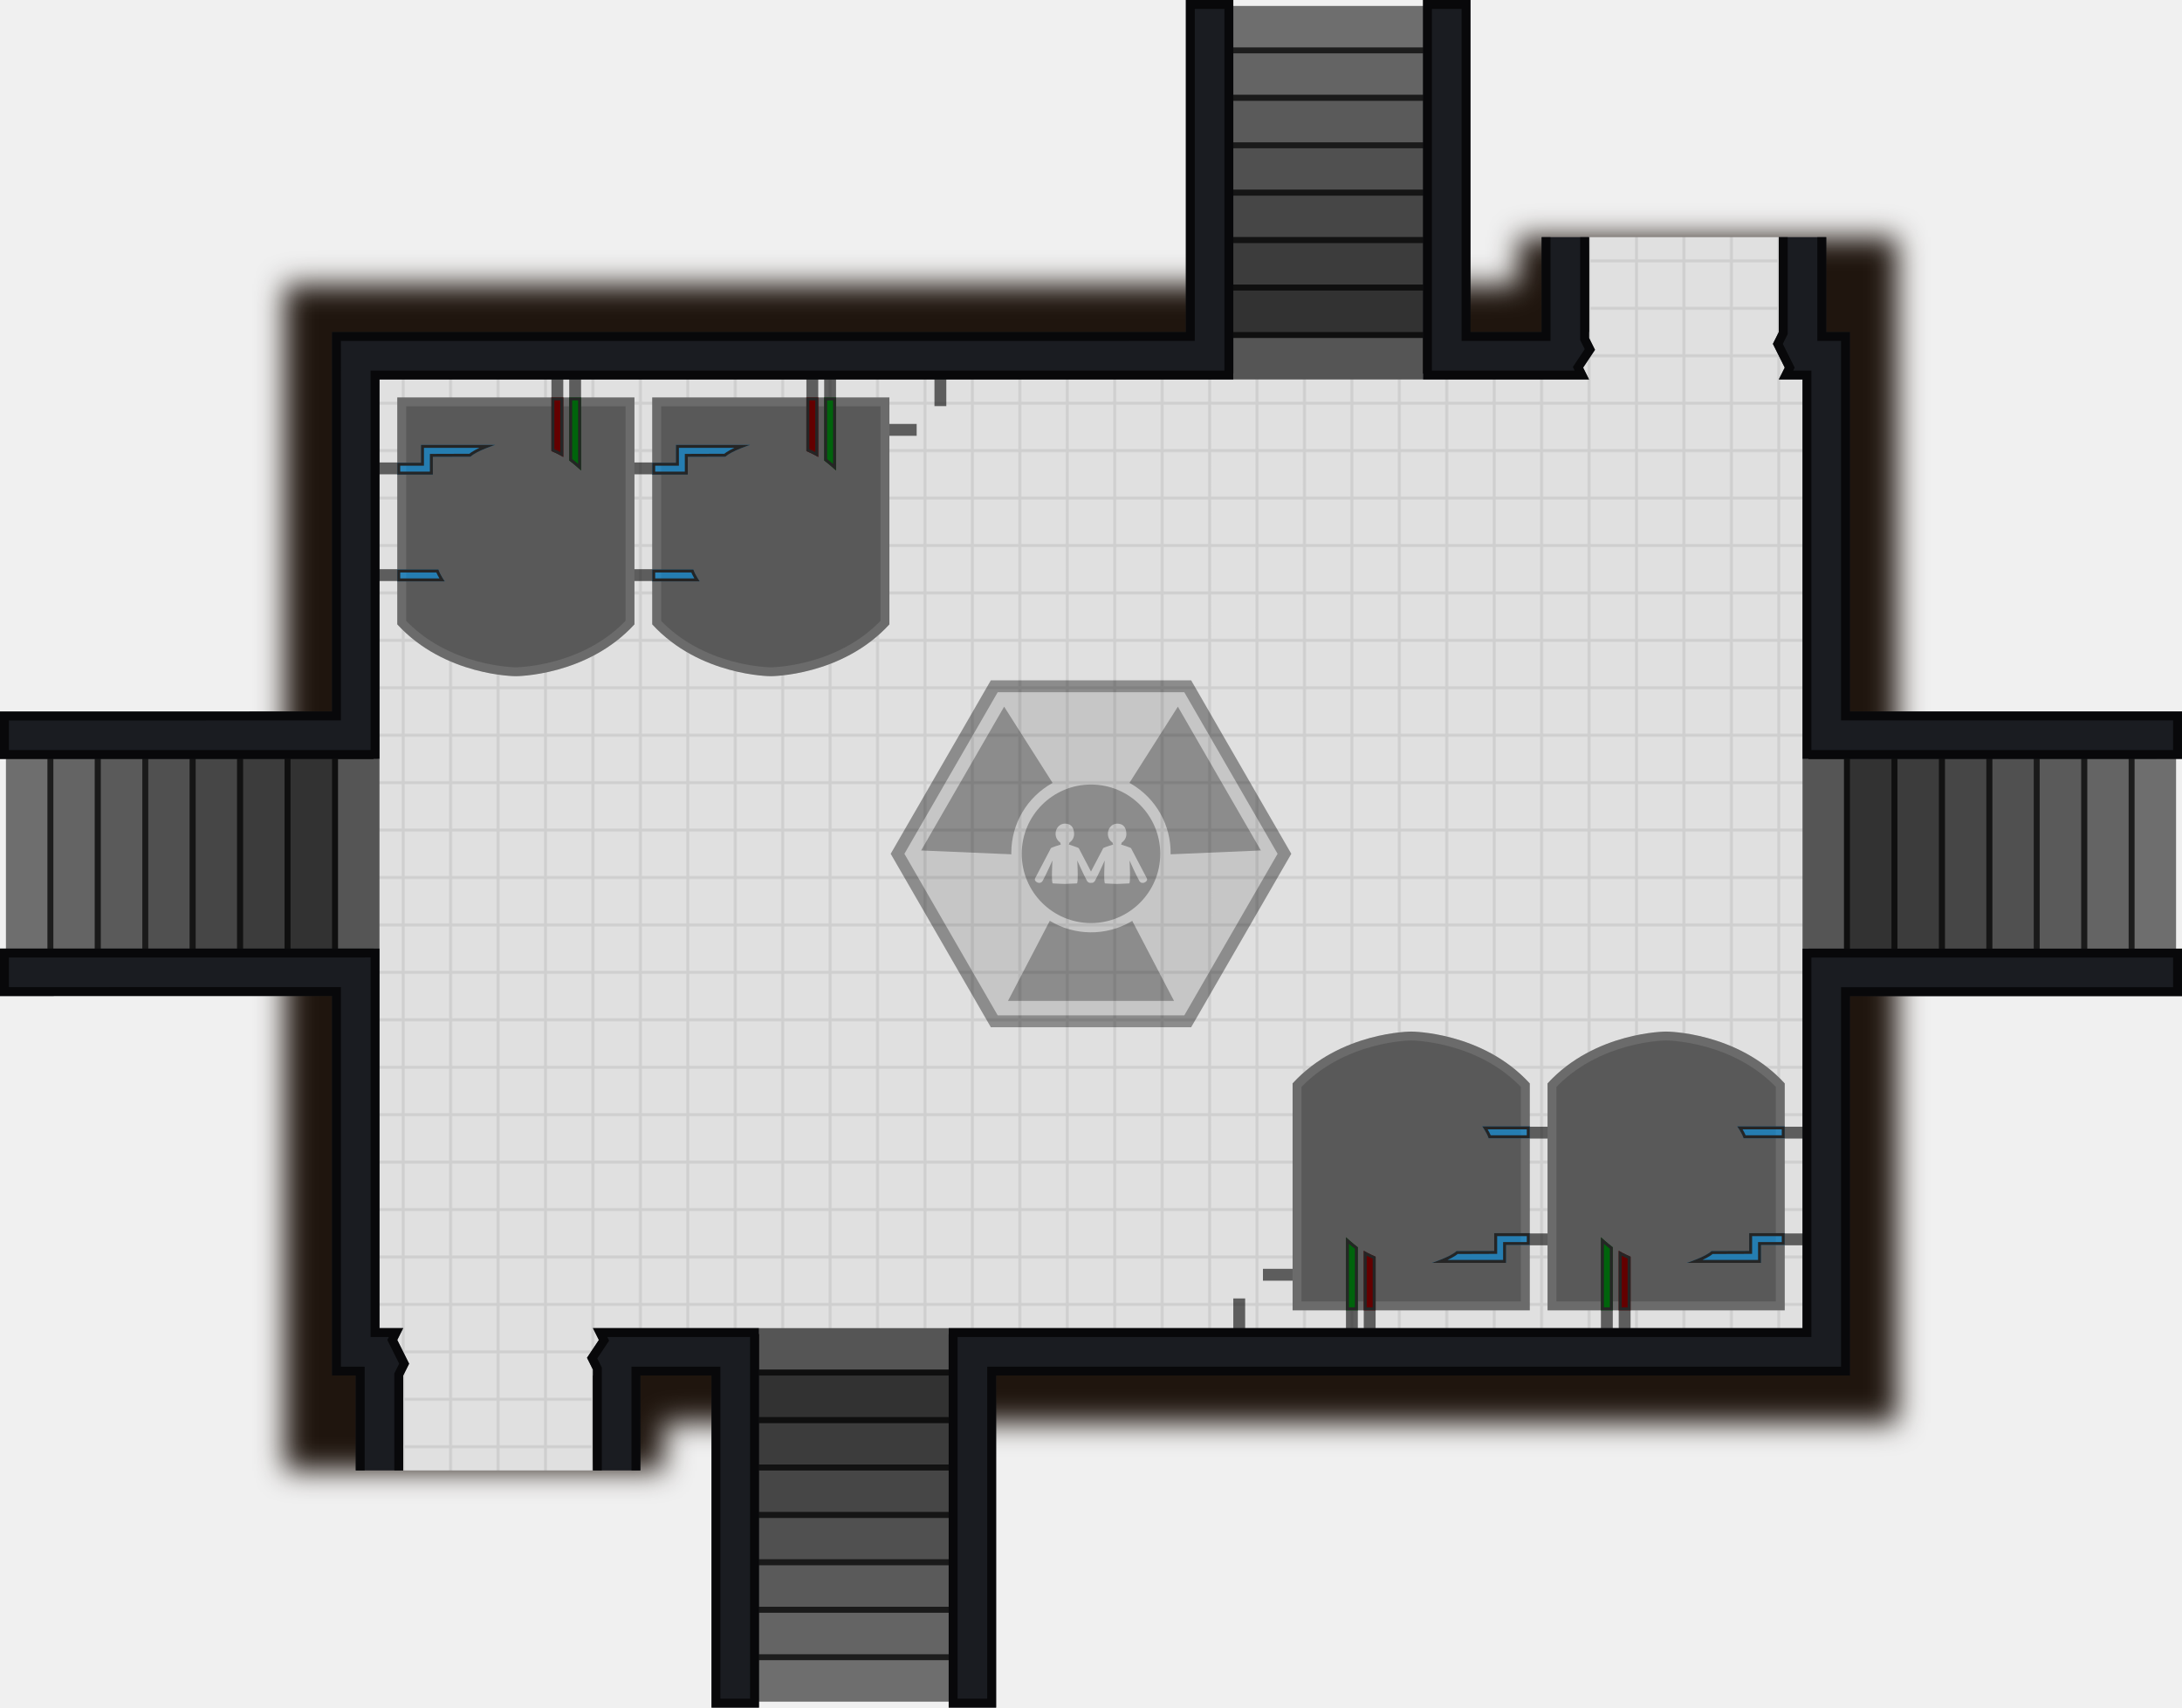
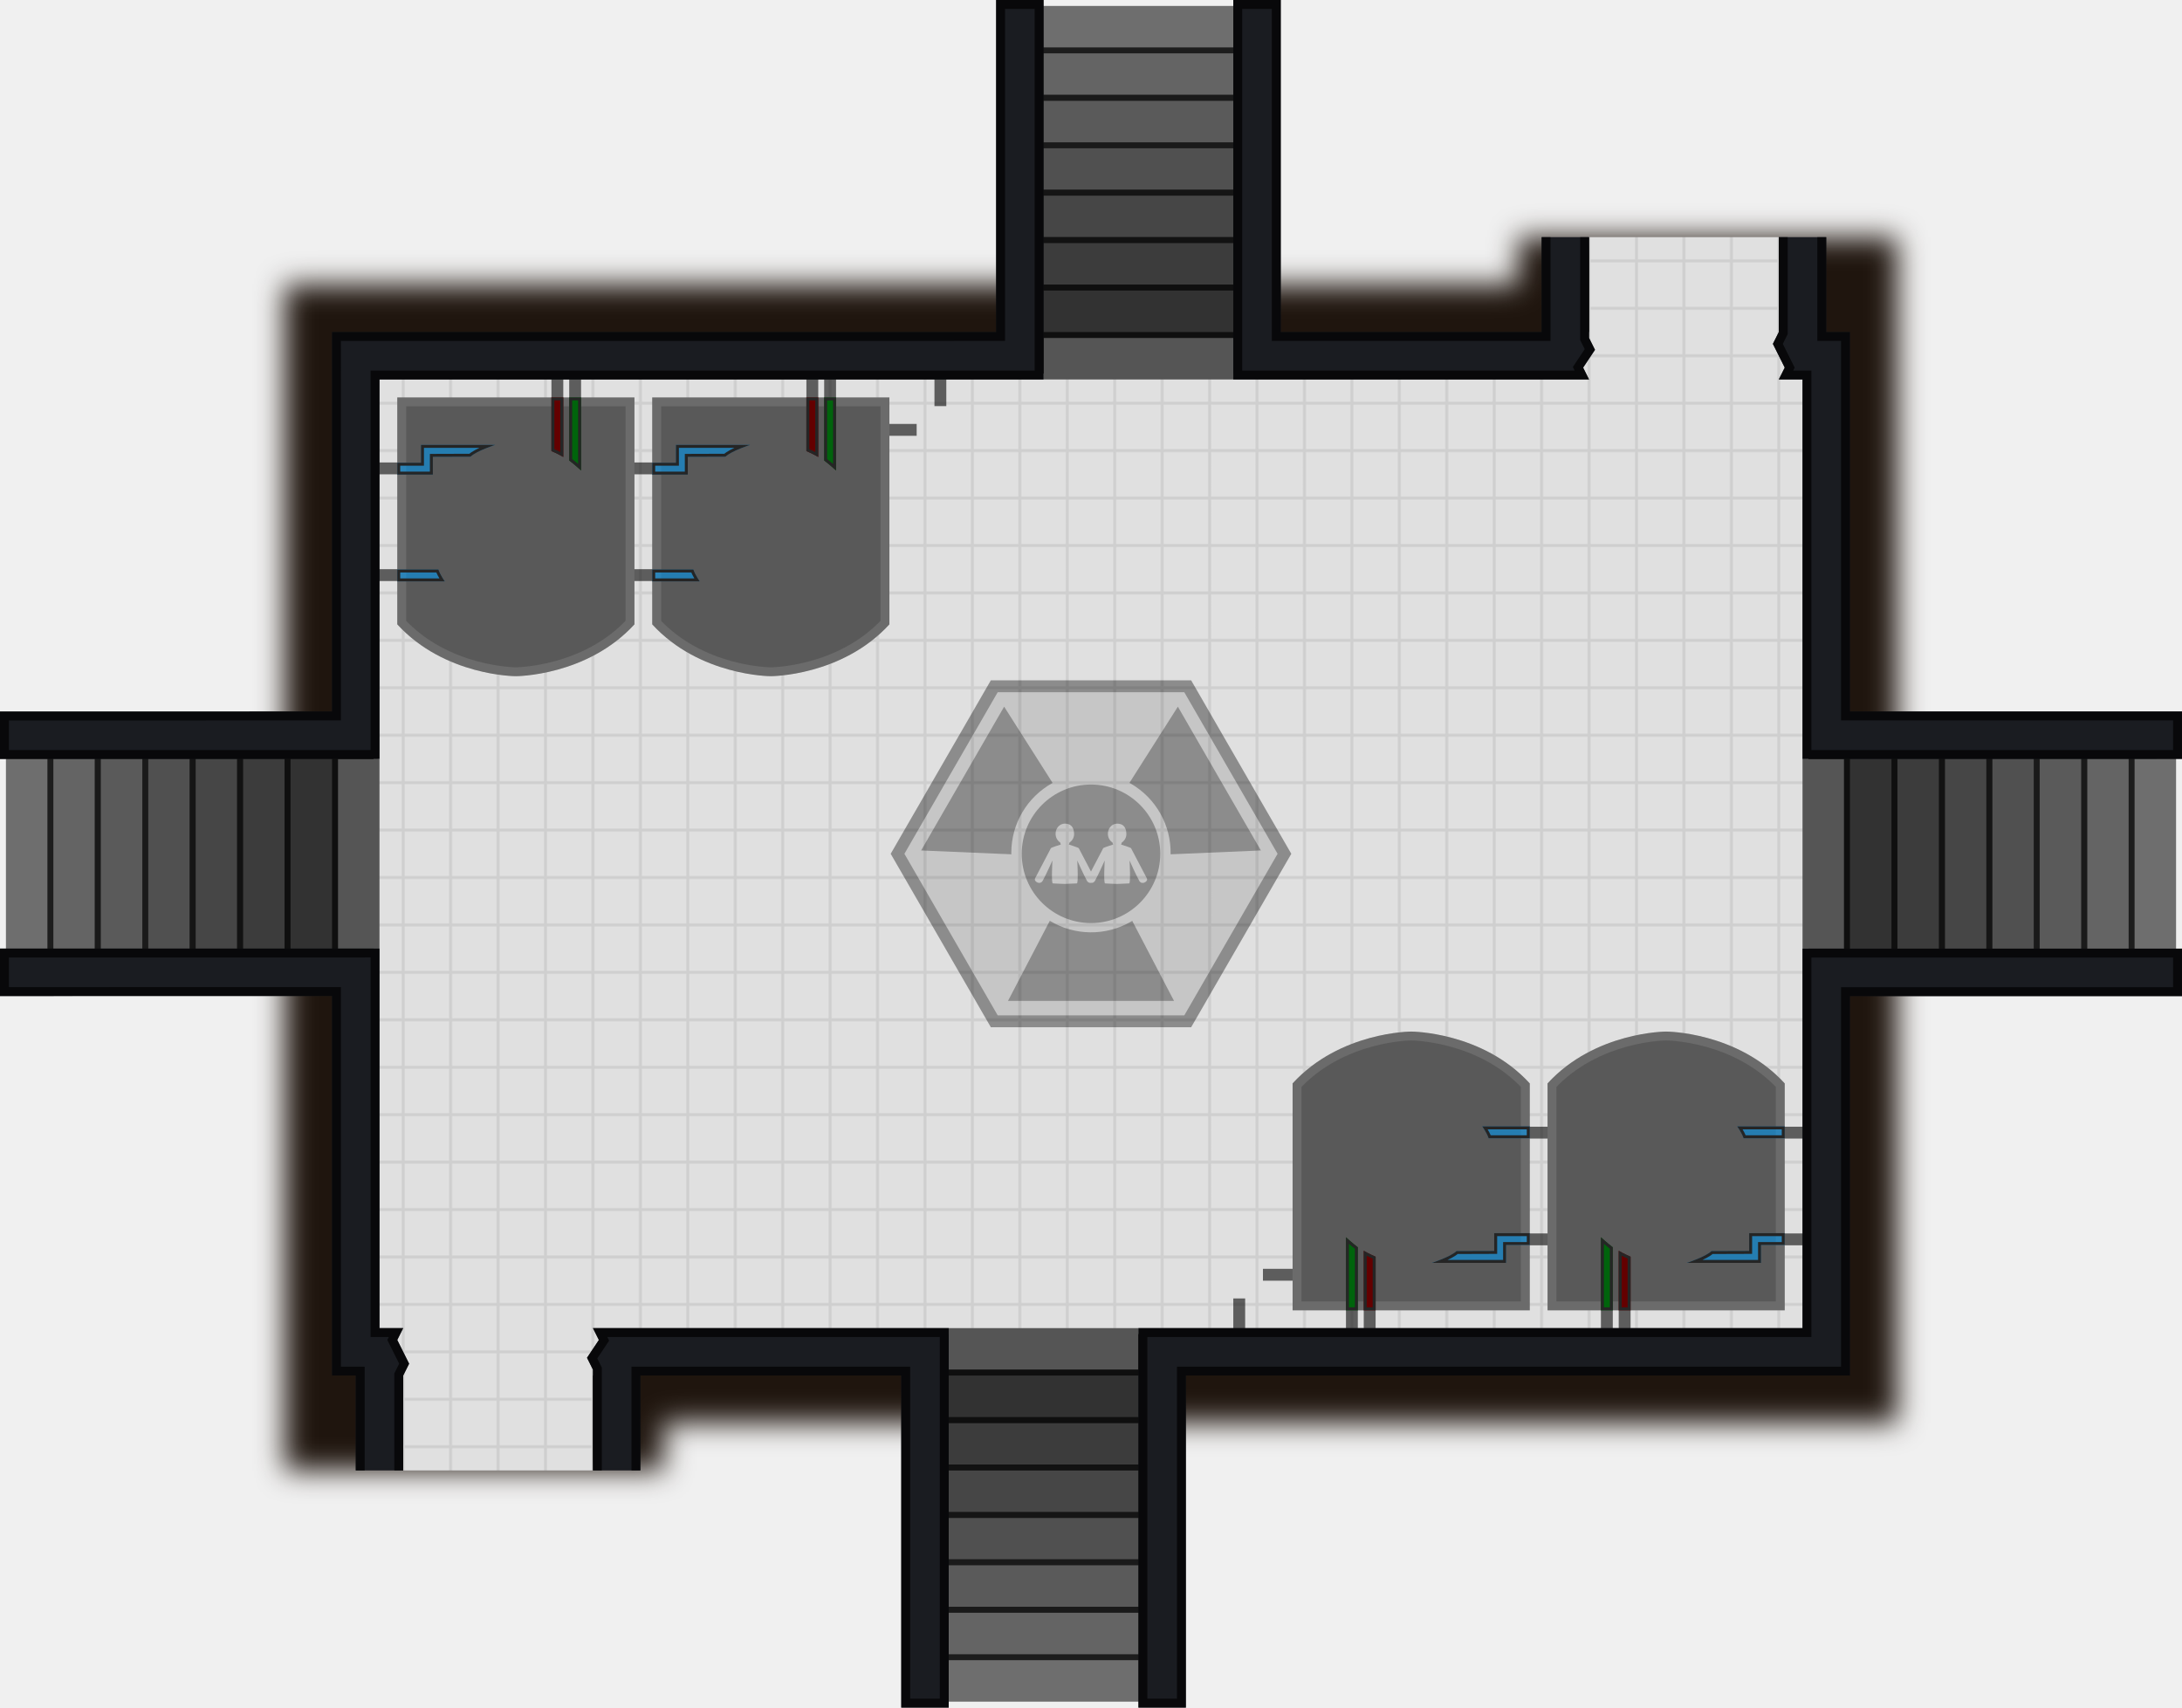
<svg xmlns="http://www.w3.org/2000/svg" xmlns:xlink="http://www.w3.org/1999/xlink" width="1472" height="1152" viewBox="0 0 389.467 304.8" version="1.1" id="svg274" xml:space="preserve">
  <defs id="defs56">
    <pattern xlink:href="#a" id="pattern2267" patternTransform="matrix(0.0661458,0,0,0.06614606,-25.39997,-33.86736)" />
    <clipPath id="g">
      <path d="m -8.467,12.7 h 40.504 c 9.254,8.466 9.254,21.166 9.254,21.166 0,0 0,12.7 -9.254,21.167 H -8.467 Z" id="path13" style="fill:#051021;stroke-width:2.452" />
    </clipPath>
    <clipPath id="h">
      <path d="m 95.25,364.067 v 10.63 c -0.8,-0.485 -2.117,-1.059 -2.117,-1.059 v -9.571 z" id="path16" style="fill:#640000;stroke-width:3.074;stroke-opacity:0.706" />
    </clipPath>
    <clipPath id="i">
      <path d="m 98.425,364.067 v 13.044 c 0,0 -1.211,-1.11 -2.117,-1.786 v -11.258 z" id="path19" style="fill:#00640c;stroke-width:4.127;stroke-opacity:0.706" />
    </clipPath>
    <clipPath id="j">
      <path d="m 80.994,374.65 c 0,0 -3.35,1.08 -4.42,2.117 l -6.724,0.022 v 3.175 H 63.5 v -2.117 h 4.233 v -3.197 z" id="path22" style="fill:#0097f0;fill-opacity:0.584;stroke-width:1.058;stroke-opacity:0.197" />
    </clipPath>
    <clipPath id="c">
      <path d="m 63.5,396.897 v 2.117 h 8.487 c 0,0 -0.78,-1.059 -1.145,-2.117 z" id="path25" style="fill:#0097f0;fill-opacity:0.584;stroke-width:1.058;stroke-opacity:0.197" />
    </clipPath>
    <clipPath id="k">
      <path clip-path="url(#c)" d="m 63.5,396.897 v 2.117 h 8.487 c 0,0 -0.78,-1.059 -1.145,-2.117 z" id="path28" style="fill:#0097f0;fill-opacity:0.584;stroke-width:1.058;stroke-opacity:0.197" />
    </clipPath>
    <clipPath id="g-2">
      <path d="m -8.467,12.7 h 40.504 c 9.254,8.466 9.254,21.166 9.254,21.166 0,0 0,12.7 -9.254,21.167 H -8.467 Z" id="path13-8" style="fill:#051021;stroke-width:2.452" />
    </clipPath>
    <clipPath id="h-3">
      <path d="m 95.25,364.067 v 10.63 c -0.8,-0.485 -2.117,-1.059 -2.117,-1.059 v -9.571 z" id="path16-8" style="fill:#640000;stroke-width:3.074;stroke-opacity:0.706" />
    </clipPath>
    <clipPath id="i-6">
      <path d="m 98.425,364.067 v 13.044 c 0,0 -1.211,-1.11 -2.117,-1.786 v -11.258 z" id="path19-5" style="fill:#00640c;stroke-width:4.127;stroke-opacity:0.706" />
    </clipPath>
    <clipPath id="j-0">
      <path d="m 80.994,374.65 c 0,0 -3.35,1.08 -4.42,2.117 l -6.724,0.022 v 3.175 H 63.5 v -2.117 h 4.233 v -3.197 z" id="path22-2" style="fill:#0097f0;fill-opacity:0.584;stroke-width:1.058;stroke-opacity:0.197" />
    </clipPath>
    <clipPath id="k-5">
      <path clip-path="url(#c)" d="m 63.5,396.897 v 2.117 h 8.487 c 0,0 -0.78,-1.059 -1.145,-2.117 z" id="path28-5" style="fill:#0097f0;fill-opacity:0.584;stroke-width:1.058;stroke-opacity:0.197" />
    </clipPath>
    <clipPath id="d-2">
      <path d="m -45.534,209.35 29.33,16.933 v 33.867 l -29.33,16.933 -29.33,-16.933 v -33.867 z" id="path8-4" style="fill-opacity:0.506;stroke:#ffffff;stroke-width:2.117;stroke-opacity:0.502" />
    </clipPath>
    <pattern patternUnits="userSpaceOnUse" width="128" height="128" patternTransform="matrix(.26458 0 0 .26458 -67.733 -33.867)" id="a">
      <path fill="none" stroke-width="3.78" d="M0 0h128v128H0z" id="path31" />
      <path d="M0 0h128v128H0z" fill="#e0e0e0" stroke-width="15.118" stroke-miterlimit="10" id="path33" />
      <path d="M60 128V68H0v-8h60V0h8v60h60v8H68v60z" fill-opacity=".076" stroke-width="1.414" id="path35" />
    </pattern>
    <clipPath id="b-2">
      <path style="fill:#a3977d;stroke-width:2.081" d="m -22.25,168.075 v -9.525 h -46.568 v 9.525 z" clip-path="url(#clipPath6865)" id="path5-5" />
    </clipPath>
    <clipPath id="a-97">
      <path style="fill:#a3977d;stroke-width:1.984" clip-path="url(#clipPath6865)" d="m 402.14,158.55 h 9.526 v -42.334 h -9.525 z" id="path2-0" />
    </clipPath>
    <clipPath id="a-97-4">
      <path style="fill:#a3977d;stroke-width:1.984" clip-path="url(#clipPath6865)" d="m 402.14,158.55 h 9.526 v -42.334 h -9.525 z" id="path2-0-9" />
    </clipPath>
    <clipPath id="b-2-6">
      <path style="fill:#a3977d;stroke-width:2.081" d="m -22.25,168.075 v -9.525 h -46.568 v 9.525 z" clip-path="url(#clipPath6865)" id="path5-5-0" />
    </clipPath>
    <clipPath id="a-97-4-9">
      <path style="fill:#a3977d;stroke-width:1.984" clip-path="url(#clipPath6865)" d="m 402.14,158.55 h 9.526 v -42.334 h -9.525 z" id="path2-0-9-6" />
    </clipPath>
    <clipPath id="b-2-6-1">
      <path style="fill:#a3977d;stroke-width:2.081" d="m -22.25,168.075 v -9.525 h -46.568 v 9.525 z" clip-path="url(#clipPath6865)" id="path5-5-0-9" />
    </clipPath>
    <clipPath id="a-97-4-7">
      <path style="fill:#a3977d;stroke-width:1.984" clip-path="url(#clipPath6865)" d="m 402.14,158.55 h 9.526 v -42.334 h -9.525 z" id="path2-0-9-2" />
    </clipPath>
    <clipPath id="b-2-6-0">
      <path style="fill:#a3977d;stroke-width:2.081" d="m -22.25,168.075 v -9.525 h -46.568 v 9.525 z" clip-path="url(#clipPath6865)" id="path5-5-0-2" />
    </clipPath>
    <filter style="color-interpolation-filters:sRGB" id="filter2377" x="-0.02" width="1.041" y="-0.027" height="1.054">
      <feGaussianBlur stdDeviation="2.455" id="feGaussianBlur2379" />
    </filter>
-     <clipPath clipPathUnits="userSpaceOnUse" id="clipPath21">
-       <path id="path23" d="m 896,128.002 v 224 l -575.998,0.035 -0.002,255.965 -224,0.033 v 32 l 256,-0.033 v -256 l 576,-10e-6 V 128.002 Z M 1312,768.002 v 256 H 736 l 7e-5,255.995 h 32 l -7e-5,-223.995 H 1344 l 10e-5,-256 224,-0.003 v -32 z m -784,352 4e-5,-64 h 48 l 2.4e-4,223.995 h 32 L 608,1024.002 H 496 l 4,8 -8,12 4,8 6e-5,68 m -128,0 v -64 l 4,-8 -8,-16.004 4,-7.996 h -16 l 10e-4,-256.071 -256.001,0.033 v 32 L 320,799.932 l 2e-5,256.071 h 16 v 64 M 1136,288.002 v 64 l -48,3.6e-4 V 128.002 l -32,4e-5 v 256 h 112 l -4,-8 8,-12 -4,-8 v -68 m 128,3.6e-4 v 64 l -4,8 8,15.999 -4,8.001 h 16 v 256 l 256,-0.002 v -32 l -224,0.002 v -224 -32 h -16 v -64" style="fill:#1a1c21;fill-opacity:1;stroke:none;stroke-width:3.175;stroke-miterlimit:4;stroke-dasharray:none;stroke-opacity:0.706" clip-path="none" />
+     <clipPath clipPathUnits="userSpaceOnUse" id="clipPath1">
+       <path id="path1" d="m 768,128.002 v 224 l -447.998,0.035 -0.002,255.965 -224,0.034 v 32 l 256,-0.034 V 384.002 l 448,-10e-6 V 128.002 Z M 1312,768.002 V 1024.002 H 864 l 7e-5,255.995 h 32 l -8e-5,-223.995 H 1344 l 10e-5,-256 224,-0.003 v -32 z m -784,352 4e-5,-64 h 176 l 2.6e-4,223.995 h 32 L 736,1024.002 H 496 l 4,8 -8,12 4,8 4e-5,68 m -128,0 v -64 l 4,-8 -8,-16.004 4,-7.996 h -16 l 10e-4,-256.071 -256.001,0.034 v 32 L 320,799.932 l 2e-5,256.071 h 16 v 64 M 1136,288.002 v 64 l -176,3.6e-4 V 128.002 l -32,4e-5 V 384.002 H 1168 l -4,-8 8,-12 -4,-8 v -68 m 128,3.6e-4 v 64 l -4,8 8,15.999 -4,8.001 h 16 v 256 l 256,-0.002 v -32 l -224,0.002 v -224 -32 h -16 v -64" style="fill:#1a1c21;fill-opacity:1;stroke:none;stroke-width:3.175;stroke-miterlimit:4;stroke-dasharray:none;stroke-opacity:0.706" clip-path="none" />
    </clipPath>
  </defs>
  <path style="fill:#130902;fill-opacity:0.945;stroke-width:2.549;filter:url(#filter2377)" d="m 50.8,50.8 220.134,5.79e-4 V 42.333 h 67.733 l 10e-6,211.667 -220.134,5.8e-4 v 8.467 H 50.8 Z" id="path38" />
  <path d="M 66.675,66.675 H 279.4 v -7.408 h 4.233 V 42.333 h 33.867 v 16.933 h 5.292 V 238.126 H 107.95 v 7.408 h -2.117 l 1e-5,16.933 H 71.967 l 10e-7,-16.933 h -5.292 z" id="path38-9" style="fill:url(#pattern2267);fill-opacity:1;stroke-width:1.244" />
-   <path id="path2079" d="m 254,67.734 -33.867,-5.82e-4 v -8.467 h 33.867 z" style="fill:#555555;stroke-width:1" />
-   <g id="g2131" transform="matrix(0.9999426,0,0,0.9999495,-84.64781,-16.92976)" style="stroke-width:1">
+   <path id="path2079" d="m 220.133,67.734 -33.867,-5.82e-4 v -8.467 h 33.867 z" style="fill:#555555;stroke-width:1" />
+   <g id="g2131" transform="matrix(0.9999426,0,0,0.9999495,-118.5145,-16.92976)" style="stroke-width:1">
    <path clip-path="url(#a-97)" d="m 402.14,158.55 h 9.526 v -42.334 h -9.525 z" transform="matrix(0,-0.8888689,1.1,0,170.6116,383.9061)" id="path2117" style="fill:#6e6e6e;fill-opacity:1;stroke-width:1" />
    <path transform="matrix(0.9999995,0,0,1.000004,367.2675,-133.1532)" clip-path="url(#b-2)" d="m -22.25,168.075 v -9.525 h -46.568 v 9.525 z" id="path2119" style="fill:#646464;fill-opacity:1;stroke:#000000;stroke-width:2.117;stroke-opacity:0.706" />
    <path style="fill:#505050;stroke:#000000;stroke-width:2.117;stroke-opacity:0.706" d="m -22.25,168.075 v -9.525 h -46.568 v 9.525 z" clip-path="url(#b-2)" transform="matrix(0.9999995,0,0,1.000004,367.2675,-116.2168)" id="path2121" />
    <path style="fill:#464646;stroke:#000000;stroke-width:2.117;stroke-opacity:0.706" transform="matrix(0.9999995,0,0,1.000004,367.2675,-107.7508)" clip-path="url(#b-2)" d="m -22.25,168.075 v -9.525 h -46.568 v 9.525 z" id="path2123" />
    <path style="fill:#3c3c3c;stroke:#000000;stroke-width:2.117;stroke-opacity:0.706" d="m -22.25,168.075 v -9.525 h -46.568 v 9.525 z" clip-path="url(#b-2)" transform="matrix(0.9999995,0,0,1.000004,367.2675,-99.28375)" id="path2125" />
    <path style="fill:#323232;stroke:#000000;stroke-width:2.117;stroke-opacity:0.706" transform="matrix(0.9999995,0,0,1.000004,367.2675,-90.81672)" clip-path="url(#b-2)" d="m -22.25,168.075 v -9.525 h -46.568 v 9.525 z" id="path2127" />
    <path id="path2129" d="m -22.25,168.075 v -9.525 h -46.568 v 9.525 z" clip-path="url(#b-2)" transform="matrix(0.9999995,0,0,1.000004,367.2662,-124.6838)" style="fill:#5a5a5a;stroke:#000000;stroke-width:2.117;stroke-opacity:0.706" />
  </g>
  <g id="g1121" transform="matrix(0,-1.000004,0.999996,0,50.79975,581.0265)">
    <path style="fill-opacity:0.584;stroke-width:1" d="m 352.425,174.626 v 6.35 l 2.117,4.5e-4 v -6.351 z" id="path1119" />
  </g>
-   <path style="fill:#555555;stroke-width:1" d="m 135.466,237.067 h 33.867 v 8.467 h -33.867 z" id="path2085" />
+   <path style="fill:#555555;stroke-width:1" d="m 169.333,237.067 h 33.867 v 8.467 h -33.867 z" id="path2085" />
  <path d="m 71.967,84.666 h -5.292 v -2.117 h 5.292 z" id="path1446" style="fill-opacity:0.584;stroke-width:1" />
  <path style="fill-opacity:0.584;stroke-width:1" id="path1448" d="m 71.967,103.716 h -5.292 v -2.117 h 5.292 z" />
  <path style="fill-opacity:0.584;stroke-width:1" id="path1450" d="m 98.425,71.967 v -5.292 h 2.117 v 5.292 z" />
  <path d="m 101.6,71.967 v -5.292 h 2.117 v 5.292 z" id="path1452" style="fill-opacity:0.584;stroke-width:1" />
  <path d="m 143.933,71.967 v -5.292 h 2.117 v 5.292 z" id="path1454" style="fill-opacity:0.584;stroke-width:1" />
  <path style="fill-opacity:0.584;stroke-width:1" id="path1456" d="m 147.108,71.967 v -5.292 h 2.117 v 5.292 z" />
  <path style="fill-opacity:0.584;stroke-width:1" id="path1458" d="m 117.475,84.666 h -5.292 v -2.117 h 5.292 z" />
  <path d="m 117.475,103.716 h -5.292 v -2.117 h 5.292 z" id="path1460" style="fill-opacity:0.584;stroke-width:1" />
  <g transform="matrix(0,-1.000004,0.999996,0,229.1889,668.0613)" id="g1614">
    <path style="fill:#595959;stroke:#b6b6b6;stroke-width:3.175;stroke-opacity:0.197" id="path1604" d="m -8.467,12.7 h 40.504 c 9.254,8.466 9.254,21.166 9.254,21.166 0,0 0,12.7 -9.254,21.167 H -8.467 Z" clip-path="url(#g)" transform="matrix(-0.9999973,0,0,-1.000001,588.651,-103.2464)" />
    <path style="fill:#640000;stroke:#252525;stroke-width:1.058" id="path1606" transform="matrix(0,1.000001,-0.9999973,0,961.185,-223.8975)" clip-path="url(#h)" d="m 95.25,364.067 v 10.63 c -0.8,-0.485 -2.117,-1.059 -2.117,-1.059 v -9.571 z" />
    <path style="fill:#00640c;stroke:#252525;stroke-width:1.058" id="path1608" transform="matrix(0,1.000001,-0.9999973,0,961.185,-223.8975)" clip-path="url(#i)" d="m 98.425,364.067 v 13.044 c 0,0 -1.211,-1.11 -2.117,-1.786 v -11.258 z" />
    <path style="fill:#0097f0;fill-opacity:0.584;stroke:#252525;stroke-width:1.058" id="path1610" transform="matrix(0,1.000001,-0.9999973,0,963.302,-221.7805)" clip-path="url(#j)" d="m 80.994,374.65 c 0,0 -3.35,1.08 -4.42,2.117 l -6.724,0.022 v 3.175 H 63.5 v -2.117 h 4.233 v -3.197 z" />
    <path style="fill:#0097f0;fill-opacity:0.584;stroke:#252525;stroke-width:1.058" id="path1612" transform="matrix(0,1.000001,-0.9999973,0,963.302,-221.7805)" clip-path="url(#k)" d="m 63.5,396.897 v 2.117 h 8.487 c 0,0 -0.78,-1.059 -1.145,-2.117 z" />
  </g>
  <path d="m 317.5,220.166 h 5.292 v 2.117 h -5.292 z" id="path1446-6" style="fill-opacity:0.584;stroke-width:1" />
  <path style="fill-opacity:0.584;stroke-width:1" id="path1448-2" d="m 317.5,201.115 h 5.292 v 2.117 h -5.292 z" />
  <path style="fill-opacity:0.584;stroke-width:1" id="path1450-9" d="m 291.042,232.865 v 5.292 h -2.117 v -5.292 z" />
  <path d="m 287.867,232.865 v 5.292 h -2.117 v -5.292 z" id="path1452-7" style="fill-opacity:0.584;stroke-width:1" />
  <path d="m 245.534,232.865 v 5.292 H 243.417 v -5.292 z" id="path1454-1" style="fill-opacity:0.584;stroke-width:1" />
  <path style="fill-opacity:0.584;stroke-width:1" id="path1456-2" d="m 242.359,232.865 v 5.292 h -2.117 v -5.292 z" />
  <path style="fill-opacity:0.584;stroke-width:1" id="path1458-0" d="m 271.992,220.166 h 5.292 v 2.117 h -5.292 z" />
  <path d="m 271.992,201.115 h 5.292 v 2.117 h -5.292 z" id="path1460-4" style="fill-opacity:0.584;stroke-width:1" />
  <g transform="matrix(0,1.000004,-0.999996,0,160.2781,-363.2294)" id="g1614-4">
    <path style="fill:#595959;stroke:#b6b6b6;stroke-width:3.175;stroke-opacity:0.197" id="path1604-6" d="m -8.467,12.7 h 40.504 c 9.254,8.466 9.254,21.166 9.254,21.166 0,0 0,12.7 -9.254,21.167 H -8.467 Z" clip-path="url(#g-2)" transform="matrix(-0.9999973,0,0,-1.000001,588.651,-103.2464)" />
    <path style="fill:#640000;stroke:#252525;stroke-width:1.058" id="path1606-8" transform="matrix(0,1.000001,-0.9999973,0,961.185,-223.8975)" clip-path="url(#h-3)" d="m 95.25,364.067 v 10.63 c -0.8,-0.485 -2.117,-1.059 -2.117,-1.059 v -9.571 z" />
    <path style="fill:#00640c;stroke:#252525;stroke-width:1.058" id="path1608-9" transform="matrix(0,1.000001,-0.9999973,0,961.185,-223.8975)" clip-path="url(#i-6)" d="m 98.425,364.067 v 13.044 c 0,0 -1.211,-1.11 -2.117,-1.786 v -11.258 z" />
    <path style="fill:#0097f0;fill-opacity:0.584;stroke:#252525;stroke-width:1.058" id="path1610-9" transform="matrix(0,1.000001,-0.9999973,0,963.302,-221.7805)" clip-path="url(#j-0)" d="m 80.994,374.65 c 0,0 -3.35,1.08 -4.42,2.117 l -6.724,0.022 v 3.175 H 63.5 v -2.117 h 4.233 v -3.197 z" />
    <path style="fill:#0097f0;fill-opacity:0.584;stroke:#252525;stroke-width:1.058" id="path1612-4" transform="matrix(0,1.000001,-0.9999973,0,963.302,-221.7805)" clip-path="url(#k-5)" d="m 63.5,396.897 v 2.117 h 8.487 c 0,0 -0.78,-1.059 -1.145,-2.117 z" />
  </g>
  <g id="g1350-7" transform="matrix(0,1.000004,-0.999996,0,114.7715,-363.2294)">
    <path transform="matrix(-0.9999973,0,0,-1.000001,588.651,-103.2464)" clip-path="url(#g-2)" d="m -8.467,12.7 h 40.504 c 9.254,8.466 9.254,21.166 9.254,21.166 0,0 0,12.7 -9.254,21.167 H -8.467 Z" id="path1340-2" style="fill:#595959;stroke:#b6b6b6;stroke-width:3.175;stroke-opacity:0.197" />
    <path d="m 95.25,364.067 v 10.63 c -0.8,-0.485 -2.117,-1.059 -2.117,-1.059 v -9.571 z" clip-path="url(#h-3)" transform="matrix(0,1.000001,-0.9999973,0,961.185,-223.8975)" id="path1342-7" style="fill:#640000;stroke:#252525;stroke-width:1.058" />
    <path d="m 98.425,364.067 v 13.044 c 0,0 -1.211,-1.11 -2.117,-1.786 v -11.258 z" clip-path="url(#i-6)" transform="matrix(0,1.000001,-0.9999973,0,961.185,-223.8975)" id="path1344-8" style="fill:#00640c;stroke:#252525;stroke-width:1.058" />
    <path d="m 80.994,374.65 c 0,0 -3.35,1.08 -4.42,2.117 l -6.724,0.022 v 3.175 H 63.5 v -2.117 h 4.233 v -3.197 z" clip-path="url(#j-0)" transform="matrix(0,1.000001,-0.9999973,0,963.302,-221.7805)" id="path1346-3" style="fill:#0097f0;fill-opacity:0.584;stroke:#252525;stroke-width:1.058" />
    <path d="m 63.5,396.897 v 2.117 h 8.487 c 0,0 -0.78,-1.059 -1.145,-2.117 z" clip-path="url(#k-5)" transform="matrix(0,1.000001,-0.9999973,0,963.302,-221.7805)" id="path1348-9" style="fill:#0097f0;fill-opacity:0.584;stroke:#252525;stroke-width:1.058" />
  </g>
  <path clip-path="url(#d-2)" d="m -45.534,209.35 29.33,16.933 v 33.867 l -29.33,16.933 -29.33,-16.933 v -33.867 z" transform="matrix(-0.9141428,-0.5277827,0.5277806,-0.9141464,24.74375,350.7034)" id="path38-99" style="fill-opacity:0.118;stroke:#000000;stroke-width:4.011;stroke-opacity:0.294" />
  <g id="g42" style="fill:#060606;fill-opacity:0.506" transform="matrix(0,1.000008,-0.9999997,0,283.6637,59.26655)">
    <path d="m 92.537,119.251 0.686,-16.106 a 14.227,14.227 0 0 1 -0.289,0.01 A 14.227,14.227 0 0 1 80.484,95.783 L 66.874,104.434 Z M 66.873,73.424 80.478,82.071 a 14.227,14.227 0 0 1 0.136,-0.255 14.227,14.227 0 0 1 12.61,-7.095 L 92.537,58.607 Z m 52.52,0.688 -14.292,7.46 a 14.227,14.227 0 0 1 0.154,0.244 14.227,14.227 0 0 1 -0.16,14.468 l 14.298,7.462 z" id="path40-9" style="fill:#000000;fill-opacity:0.294;stroke-width:1" />
  </g>
  <path style="fill:#000000;fill-opacity:0.294;stroke-width:0.33" d="m 194.733,140.037 c -6.828,0 -12.363,5.535 -12.363,12.363 0,6.828 5.535,12.363 12.363,12.363 6.828,0 12.363,-5.535 12.363,-12.363 0,-6.828 -5.535,-12.363 -12.363,-12.363 z m -4.679,6.982 c 0.005,0 0.009,6.7e-4 0.014,6.7e-4 0.005,0 0.007,-6.7e-4 0.013,-6.7e-4 0.904,0 1.596,0.466 1.637,1.805 0.02,0.668 -0.331,1.249 -0.819,1.561 l -0.119,0.367 c 0,0 1.695,0.524 1.771,0.65 0,0 1.344,2.561 2.181,4.159 0.837,-1.598 2.18,-4.16 2.18,-4.16 0.076,-0.126 1.771,-0.65 1.771,-0.65 l -0.118,-0.367 c -0.489,-0.312 -0.818,-0.893 -0.818,-1.561 0,-0.113 0.013,-0.223 0.03,-0.331 0.006,-0.035 0.015,-0.067 0.023,-0.101 0.016,-0.073 0.036,-0.143 0.06,-0.212 0.013,-0.036 0.025,-0.072 0.04,-0.107 0.027,-0.066 0.059,-0.128 0.093,-0.189 0.016,-0.03 0.032,-0.061 0.05,-0.09 0.052,-0.082 0.109,-0.159 0.174,-0.231 0.023,-0.026 0.051,-0.05 0.076,-0.075 0.044,-0.043 0.089,-0.086 0.138,-0.125 0.035,-0.028 0.072,-0.053 0.11,-0.077 0.044,-0.03 0.089,-0.058 0.137,-0.082 0.04,-0.021 0.079,-0.042 0.121,-0.059 0.013,-0.005 0.024,-0.013 0.037,-0.018 0.002,7.9e-4 0.004,0.002 0.006,0.004 0.171,-0.067 0.352,-0.11 0.543,-0.11 0.005,0 0.009,6.6e-4 0.014,6.6e-4 0.005,0 0.007,-6.6e-4 0.013,-6.6e-4 0.904,0 1.596,0.466 1.637,1.805 0.02,0.668 -0.331,1.249 -0.819,1.561 l -0.118,0.367 c 0,0 1.695,0.524 1.771,0.65 0,0 2.459,4.679 2.825,5.388 0.271,0.523 -0.778,1.173 -1.276,0.563 -0.029,-0.036 -0.058,-0.074 -0.083,-0.12 -0.561,-1.01 -1.737,-3.635 -1.737,-3.635 0,0 0.002,0.032 0.006,0.084 0,0.009 8e-4,0.02 0.002,0.031 7.6e-4,0.016 0.001,0.035 0.002,0.056 0,0.002 2.5e-4,0.005 6.6e-4,0.007 0.006,0.138 0.017,0.349 0.027,0.605 v 0.006 c 0.002,0.049 0.004,0.1 0.006,0.151 0,0.005 6.6e-4,0.009 6.6e-4,0.014 0.002,0.053 0.005,0.105 0.006,0.16 v 0.005 c 0.006,0.156 0.011,0.321 0.016,0.49 7.8e-4,0.019 10e-4,0.038 0.002,0.059 0.001,0.042 0.002,0.085 0.004,0.127 7.6e-4,0.029 8.8e-4,0.057 10e-4,0.085 0.001,0.035 0.002,0.07 0.004,0.105 7.6e-4,0.039 0.001,0.077 0.002,0.117 0,0.031 5.2e-4,0.061 0.001,0.091 7.8e-4,0.046 0.002,0.093 0.002,0.139 0,0.023 6.6e-4,0.044 6.6e-4,0.066 0.009,0.888 -0.02,1.687 -0.15,1.694 -0.145,0.006 -1.151,0.063 -2.149,0.09 -0.188,-0.005 -0.375,-0.011 -0.559,-0.019 h -0.005 c -0.052,-10e-4 -0.103,-0.004 -0.154,-0.006 -0.013,-7.9e-4 -0.025,-10e-4 -0.038,-0.002 -0.1,-0.004 -0.198,-0.007 -0.293,-0.011 -0.014,0 -0.029,-5.4e-4 -0.044,-0.001 -0.104,-0.005 -0.204,-0.009 -0.297,-0.013 -0.011,-8e-4 -0.022,-0.002 -0.034,-0.002 -0.075,-0.004 -0.145,-0.006 -0.211,-0.01 -0.036,-0.002 -0.068,-0.004 -0.1,-0.005 -0.044,-0.002 -0.083,-0.005 -0.121,-0.007 -0.029,-0.001 -0.055,-0.002 -0.081,-0.004 -0.034,-0.002 -0.063,-0.004 -0.09,-0.005 -0.02,-8e-4 -0.036,-0.001 -0.051,-0.004 -0.031,-0.001 -0.056,-0.004 -0.07,-0.004 -0.295,-0.016 -0.069,-4.093 -0.069,-4.093 0,0 -0.005,0.013 -0.014,0.03 -0.006,0.013 -0.013,0.029 -0.023,0.051 -0.007,0.015 -0.013,0.029 -0.021,0.048 -0.006,0.013 -0.013,0.027 -0.02,0.043 -0.039,0.087 -0.091,0.202 -0.153,0.338 -0.002,0.006 -0.005,0.01 -0.007,0.017 -0.064,0.141 -0.138,0.302 -0.219,0.479 -0.013,0.026 -0.023,0.052 -0.036,0.078 -0.023,0.051 -0.048,0.102 -0.072,0.155 -0.013,0.026 -0.024,0.052 -0.037,0.079 -0.025,0.055 -0.05,0.11 -0.076,0.165 -0.02,0.043 -0.04,0.087 -0.061,0.13 -0.033,0.07 -0.065,0.139 -0.099,0.207 -0.026,0.054 -0.051,0.107 -0.077,0.163 -0.017,0.035 -0.034,0.071 -0.051,0.107 -0.032,0.067 -0.063,0.133 -0.095,0.2 -0.011,0.023 -0.021,0.045 -0.032,0.068 -0.04,0.084 -0.08,0.166 -0.12,0.247 -0.195,0.402 -0.38,0.77 -0.525,1.03 -0.169,0.304 -0.441,0.391 -0.701,0.357 -0.228,0.035 -0.468,-0.023 -0.641,-0.236 -0.029,-0.036 -0.058,-0.074 -0.082,-0.12 -0.561,-1.01 -1.737,-3.635 -1.737,-3.635 0,0 0.002,0.032 0.005,0.084 0,0.009 7.9e-4,0.02 0.002,0.031 7.6e-4,0.016 10e-4,0.035 0.002,0.056 0,0.002 2.5e-4,0.005 6.6e-4,0.007 0.006,0.138 0.017,0.349 0.027,0.605 0,10e-4 6.6e-4,0.004 6.6e-4,0.006 0.002,0.049 0.004,0.1 0.006,0.151 0,0.005 6.6e-4,0.009 6.6e-4,0.014 0.002,0.053 0.004,0.105 0.006,0.16 v 0.005 c 0.007,0.156 0.011,0.321 0.017,0.49 7.6e-4,0.019 5.3e-4,0.038 0.001,0.059 0.001,0.042 0.002,0.085 0.004,0.127 7.8e-4,0.029 0.001,0.057 0.002,0.085 0.001,0.035 0.001,0.07 0.002,0.105 7.6e-4,0.039 10e-4,0.077 0.002,0.117 0,0.031 0.001,0.061 0.002,0.091 7.6e-4,0.046 0.001,0.093 0.001,0.139 0,0.023 6.6e-4,0.044 6.6e-4,0.066 0.009,0.888 -0.02,1.687 -0.15,1.694 -0.145,0.007 -1.15,0.063 -2.148,0.09 -0.188,-0.005 -0.375,-0.011 -0.559,-0.019 h -0.005 c -0.052,-10e-4 -0.102,-0.004 -0.153,-0.006 -0.013,-7.9e-4 -0.025,-10e-4 -0.038,-0.002 -0.1,-0.004 -0.199,-0.007 -0.294,-0.011 -0.014,0 -0.029,-5.2e-4 -0.043,-0.001 -0.104,-0.005 -0.204,-0.009 -0.298,-0.014 -0.011,-7.8e-4 -0.021,-0.002 -0.033,-0.002 -0.075,-0.002 -0.145,-0.006 -0.211,-0.01 -0.036,-0.001 -0.068,-0.004 -0.1,-0.005 -0.044,-0.002 -0.084,-0.005 -0.122,-0.007 -0.029,-0.001 -0.055,-0.002 -0.081,-0.004 -0.034,-0.003 -0.063,-0.004 -0.089,-0.005 -0.02,-7.8e-4 -0.036,-10e-4 -0.051,-0.004 -0.031,-0.001 -0.056,-0.002 -0.07,-0.004 -0.295,-0.016 -0.069,-4.093 -0.069,-4.093 0,0 -0.005,0.013 -0.014,0.03 -0.006,0.013 -0.014,0.029 -0.024,0.051 -0.007,0.015 -0.013,0.029 -0.021,0.048 -0.006,0.013 -0.013,0.027 -0.02,0.043 -0.039,0.087 -0.091,0.202 -0.153,0.338 -0.002,0.006 -0.005,0.01 -0.007,0.017 -0.064,0.141 -0.138,0.302 -0.219,0.479 -0.013,0.026 -0.024,0.052 -0.037,0.078 -0.023,0.051 -0.047,0.102 -0.071,0.155 -0.013,0.026 -0.024,0.052 -0.037,0.079 -0.025,0.055 -0.051,0.11 -0.077,0.165 -0.02,0.043 -0.04,0.087 -0.061,0.13 -0.033,0.07 -0.065,0.139 -0.099,0.207 -0.026,0.054 -0.051,0.107 -0.077,0.163 -0.017,0.035 -0.034,0.071 -0.051,0.107 -0.032,0.067 -0.063,0.133 -0.095,0.2 -0.011,0.023 -0.022,0.045 -0.033,0.068 -0.04,0.084 -0.079,0.166 -0.119,0.247 -0.195,0.402 -0.38,0.77 -0.525,1.03 -0.293,0.527 -0.9,0.415 -1.209,0.119 l -6.6e-4,6.6e-4 c -0.004,-0.002 -0.006,-0.006 -0.01,-0.01 -0.034,-0.034 -0.064,-0.069 -0.089,-0.107 -0.002,-0.005 -0.006,-0.009 -0.01,-0.014 -0.027,-0.042 -0.047,-0.085 -0.061,-0.129 -0.002,-0.009 -0.004,-0.016 -0.006,-0.024 -0.009,-0.036 -0.013,-0.071 -0.011,-0.108 0,-0.013 4.3e-4,-0.025 0.002,-0.037 0.005,-0.045 0.016,-0.089 0.039,-0.133 0.367,-0.709 2.825,-5.389 2.825,-5.389 0.076,-0.125 1.771,-0.649 1.771,-0.649 l -0.118,-0.367 c -0.489,-0.312 -0.818,-0.893 -0.818,-1.561 0,-0.113 0.013,-0.223 0.03,-0.331 0.006,-0.035 0.014,-0.067 0.022,-0.101 0.016,-0.073 0.036,-0.143 0.06,-0.212 0.013,-0.036 0.025,-0.072 0.04,-0.107 0.027,-0.066 0.059,-0.128 0.093,-0.189 0.016,-0.03 0.031,-0.061 0.05,-0.09 0.052,-0.082 0.11,-0.159 0.175,-0.231 0.023,-0.026 0.051,-0.05 0.076,-0.075 0.044,-0.043 0.09,-0.086 0.138,-0.125 0.035,-0.028 0.071,-0.053 0.109,-0.077 0.044,-0.03 0.089,-0.058 0.137,-0.082 0.04,-0.021 0.079,-0.042 0.121,-0.059 0.013,-0.005 0.024,-0.013 0.037,-0.018 0.002,7.9e-4 0.004,0.002 0.006,0.004 0.171,-0.067 0.353,-0.11 0.544,-0.11 z" id="path9" />
  <path style="fill:#555555;stroke-width:1" d="m 59.267,169.333 v -33.867 h 8.467 v 33.867 z" id="path2081" />
  <path id="path2083" d="m 321.733,169.333 v -33.867 h 8.467 v 33.867 z" style="fill:#555555;stroke-width:1" />
  <g transform="rotate(180,287.3374,206.3751)" id="g1117">
    <path id="path1113" d="m 352.425,174.626 v 6.35 l 2.117,4.5e-4 v -6.351 z" style="fill-opacity:0.584;stroke-width:1" />
  </g>
  <g transform="matrix(0,1.000004,-0.999996,0,338.2408,-276.7559)" id="g1125">
    <path id="path1123" d="m 352.425,174.626 v 6.35 l 2.117,4.5e-4 v -6.351 z" style="fill-opacity:0.584;stroke-width:1" />
  </g>
  <g id="g1129" transform="translate(-185.6342,-108.4796)">
    <path style="fill-opacity:0.584;stroke-width:1" d="m 352.425,174.626 v 6.35 l 2.117,4.5e-4 v -6.351 z" id="path1127" />
  </g>
  <g id="g1350" transform="matrix(0,-1.000004,0.999996,0,274.6955,668.0613)">
    <path transform="matrix(-0.9999973,0,0,-1.000001,588.651,-103.2464)" clip-path="url(#g)" d="m -8.467,12.7 h 40.504 c 9.254,8.466 9.254,21.166 9.254,21.166 0,0 0,12.7 -9.254,21.167 H -8.467 Z" id="path1340" style="fill:#595959;stroke:#b6b6b6;stroke-width:3.175;stroke-opacity:0.197" />
    <path d="m 95.25,364.067 v 10.63 c -0.8,-0.485 -2.117,-1.059 -2.117,-1.059 v -9.571 z" clip-path="url(#h)" transform="matrix(0,1.000001,-0.9999973,0,961.185,-223.8975)" id="path1342" style="fill:#640000;stroke:#252525;stroke-width:1.058" />
    <path d="m 98.425,364.067 v 13.044 c 0,0 -1.211,-1.11 -2.117,-1.786 v -11.258 z" clip-path="url(#i)" transform="matrix(0,1.000001,-0.9999973,0,961.185,-223.8975)" id="path1344" style="fill:#00640c;stroke:#252525;stroke-width:1.058" />
    <path d="m 80.994,374.65 c 0,0 -3.35,1.08 -4.42,2.117 l -6.724,0.022 v 3.175 H 63.5 v -2.117 h 4.233 v -3.197 z" clip-path="url(#j)" transform="matrix(0,1.000001,-0.9999973,0,963.302,-221.7805)" id="path1346" style="fill:#0097f0;fill-opacity:0.584;stroke:#252525;stroke-width:1.058" />
    <path d="m 63.5,396.897 v 2.117 h 8.487 c 0,0 -0.78,-1.059 -1.145,-2.117 z" clip-path="url(#k)" transform="matrix(0,1.000001,-0.9999973,0,963.302,-221.7805)" id="path1348" style="fill:#0097f0;fill-opacity:0.584;stroke:#252525;stroke-width:1.058" />
  </g>
-   <g id="g2131-0" transform="matrix(-0.9999426,0,0,-0.9999495,474.1144,321.7309)" style="stroke-width:1">
+   <g id="g2131-0" transform="matrix(-0.9999426,0,0,-0.9999495,507.981,321.7309)" style="stroke-width:1">
    <path clip-path="url(#a-97-4)" d="m 402.14,158.55 h 9.526 v -42.334 h -9.525 z" transform="matrix(0,-0.8888689,1.1,0,170.6116,383.9061)" id="path2117-0" style="fill:#6e6e6e;fill-opacity:1;stroke-width:1" />
    <path transform="matrix(0.9999995,0,0,1.000004,367.2675,-133.1532)" clip-path="url(#b-2-6)" d="m -22.25,168.075 v -9.525 h -46.568 v 9.525 z" id="path2119-5" style="fill:#646464;fill-opacity:1;stroke:#000000;stroke-width:2.117;stroke-opacity:0.706" />
    <path style="fill:#505050;stroke:#000000;stroke-width:2.117;stroke-opacity:0.706" d="m -22.25,168.075 v -9.525 h -46.568 v 9.525 z" clip-path="url(#b-2-6)" transform="matrix(0.9999995,0,0,1.000004,367.2675,-116.2168)" id="path2121-1" />
    <path style="fill:#464646;stroke:#000000;stroke-width:2.117;stroke-opacity:0.706" transform="matrix(0.9999995,0,0,1.000004,367.2675,-107.7508)" clip-path="url(#b-2-6)" d="m -22.25,168.075 v -9.525 h -46.568 v 9.525 z" id="path2123-5" />
    <path style="fill:#3c3c3c;stroke:#000000;stroke-width:2.117;stroke-opacity:0.706" d="m -22.25,168.075 v -9.525 h -46.568 v 9.525 z" clip-path="url(#b-2-6)" transform="matrix(0.9999995,0,0,1.000004,367.2675,-99.28375)" id="path2125-6" />
    <path style="fill:#323232;stroke:#000000;stroke-width:2.117;stroke-opacity:0.706" transform="matrix(0.9999995,0,0,1.000004,367.2675,-90.81672)" clip-path="url(#b-2-6)" d="m -22.25,168.075 v -9.525 h -46.568 v 9.525 z" id="path2127-4" />
    <path id="path2129-4" d="m -22.25,168.075 v -9.525 h -46.568 v 9.525 z" clip-path="url(#b-2-6)" transform="matrix(0.9999995,0,0,1.000004,367.2662,-124.6838)" style="fill:#5a5a5a;stroke:#000000;stroke-width:2.117;stroke-opacity:0.706" />
  </g>
  <g id="g2131-0-4" transform="matrix(0,0.9999466,-0.9999455,0,406.3963,-169.3151)" style="stroke-width:1">
    <path clip-path="url(#a-97-4-9)" d="m 402.14,158.55 h 9.526 v -42.334 h -9.525 z" transform="matrix(0,-0.8888689,1.1,0,170.6116,383.9061)" id="path2117-0-3" style="fill:#6e6e6e;fill-opacity:1;stroke-width:1" />
    <path transform="matrix(0.9999995,0,0,1.000004,367.2675,-133.1532)" clip-path="url(#b-2-6-1)" d="m -22.25,168.075 v -9.525 h -46.568 v 9.525 z" id="path2119-5-7" style="fill:#646464;fill-opacity:1;stroke:#000000;stroke-width:2.117;stroke-opacity:0.706" />
    <path style="fill:#505050;stroke:#000000;stroke-width:2.117;stroke-opacity:0.706" d="m -22.25,168.075 v -9.525 h -46.568 v 9.525 z" clip-path="url(#b-2-6-1)" transform="matrix(0.9999995,0,0,1.000004,367.2675,-116.2168)" id="path2121-1-2" />
    <path style="fill:#464646;stroke:#000000;stroke-width:2.117;stroke-opacity:0.706" transform="matrix(0.9999995,0,0,1.000004,367.2675,-107.7508)" clip-path="url(#b-2-6-1)" d="m -22.25,168.075 v -9.525 h -46.568 v 9.525 z" id="path2123-5-0" />
    <path style="fill:#3c3c3c;stroke:#000000;stroke-width:2.117;stroke-opacity:0.706" d="m -22.25,168.075 v -9.525 h -46.568 v 9.525 z" clip-path="url(#b-2-6-1)" transform="matrix(0.9999995,0,0,1.000004,367.2675,-99.28375)" id="path2125-6-4" />
    <path style="fill:#323232;stroke:#000000;stroke-width:2.117;stroke-opacity:0.706" transform="matrix(0.9999995,0,0,1.000004,367.2675,-90.81672)" clip-path="url(#b-2-6-1)" d="m -22.25,168.075 v -9.525 h -46.568 v 9.525 z" id="path2127-4-3" />
    <path id="path2129-4-6" d="m -22.25,168.075 v -9.525 h -46.568 v 9.525 z" clip-path="url(#b-2-6-1)" transform="matrix(0.9999995,0,0,1.000004,367.2662,-124.6838)" style="fill:#5a5a5a;stroke:#000000;stroke-width:2.117;stroke-opacity:0.706" />
  </g>
  <g id="g2131-0-9" transform="matrix(0,-0.9999466,0.9999455,0,-16.92967,474.1162)" style="stroke-width:1">
    <path clip-path="url(#a-97-4-7)" d="m 402.14,158.55 h 9.526 v -42.334 h -9.525 z" transform="matrix(0,-0.8888689,1.1,0,170.6116,383.9061)" id="path2117-0-9" style="fill:#6e6e6e;fill-opacity:1;stroke-width:1" />
    <path transform="matrix(0.9999995,0,0,1.000004,367.2675,-133.1532)" clip-path="url(#b-2-6-0)" d="m -22.25,168.075 v -9.525 h -46.568 v 9.525 z" id="path2119-5-3" style="fill:#646464;fill-opacity:1;stroke:#000000;stroke-width:2.117;stroke-opacity:0.706" />
    <path style="fill:#505050;stroke:#000000;stroke-width:2.117;stroke-opacity:0.706" d="m -22.25,168.075 v -9.525 h -46.568 v 9.525 z" clip-path="url(#b-2-6-0)" transform="matrix(0.9999995,0,0,1.000004,367.2675,-116.2168)" id="path2121-1-3" />
    <path style="fill:#464646;stroke:#000000;stroke-width:2.117;stroke-opacity:0.706" transform="matrix(0.9999995,0,0,1.000004,367.2675,-107.7508)" clip-path="url(#b-2-6-0)" d="m -22.25,168.075 v -9.525 h -46.568 v 9.525 z" id="path2123-5-3" />
    <path style="fill:#3c3c3c;stroke:#000000;stroke-width:2.117;stroke-opacity:0.706" d="m -22.25,168.075 v -9.525 h -46.568 v 9.525 z" clip-path="url(#b-2-6-0)" transform="matrix(0.9999995,0,0,1.000004,367.2675,-99.28375)" id="path2125-6-8" />
    <path style="fill:#323232;stroke:#000000;stroke-width:2.117;stroke-opacity:0.706" transform="matrix(0.9999995,0,0,1.000004,367.2675,-90.81672)" clip-path="url(#b-2-6-0)" d="m -22.25,168.075 v -9.525 h -46.568 v 9.525 z" id="path2127-4-0" />
    <path id="path2129-4-61" d="m -22.25,168.075 v -9.525 h -46.568 v 9.525 z" clip-path="url(#b-2-6-0)" transform="matrix(0.9999995,0,0,1.000004,367.2662,-124.6838)" style="fill:#5a5a5a;stroke:#000000;stroke-width:2.117;stroke-opacity:0.706" />
  </g>
-   <path id="path2037" d="m 896,128.002 v 224 l -575.998,0.035 -0.002,255.965 -224,0.033 v 32 l 256,-0.033 v -256 l 576,-10e-6 V 128.002 Z M 1312,768.002 v 256 H 736 l 7e-5,255.995 h 32 l -7e-5,-223.995 H 1344 l 10e-5,-256 224,-0.003 v -32 z m -784,352 4e-5,-64 h 48 l 2.4e-4,223.995 h 32 L 608,1024.002 H 496 l 4,8 -8,12 4,8 6e-5,68 m -128,0 v -64 l 4,-8 -8,-16.004 4,-7.996 h -16 l 10e-4,-256.071 -256.001,0.033 v 32 L 320,799.932 l 3e-5,256.071 h 16 v 64 M 1136,288.002 v 64 l -48,3.6e-4 V 128.002 l -32,4e-5 v 256 h 112 l -4,-8 8,-12 -4,-8 v -68 m 128,0 v 64 l -4,8 8,15.999 -4,8.001 h 16 v 256 l 256,-0.002 v -32 l -224,0.002 v -224 -32 h -16 v -64" style="fill:#1a1c21;fill-opacity:1;stroke:#000000;stroke-width:12;stroke-miterlimit:4;stroke-dasharray:none;stroke-opacity:0.706" clip-path="url(#clipPath21)" transform="matrix(0.2645832,0,0,0.2645843,-25.39997,-33.86736)" />
+   <path id="path2037" d="m 768,128.002 v 224 l -447.998,0.035 -0.002,255.965 -224,0.033 v 32 l 256,-0.033 v -256 l 448,-10e-6 V 128.002 Z M 1312,768.002 v 256 H 864 l 7e-5,255.995 h 32 l -7e-5,-223.995 H 1344 l 10e-5,-256 224,-0.003 v -32 z m -784,352 4e-5,-64 h 176 l 2.4e-4,223.995 h 32 L 736,1024.002 H 496 l 4,8 -8,12 4,8 6e-5,68 m -128,0 v -64 l 4,-8 -8,-16.004 4,-7.996 h -16 l 10e-4,-256.071 -256.001,0.033 v 32 L 320,799.932 l 3e-5,256.071 h 16 v 64 M 1136,288.002 v 64 l -176,3.6e-4 V 128.002 l -32,4e-5 v 256 h 240 l -4,-8 8,-12 -4,-8 v -68 m 128,0 v 64 l -4,8 8,15.999 -4,8.001 h 16 v 256 l 256,-0.002 v -32 l -224,0.002 v -224 -32 h -16 v -64" style="fill:#1a1c21;fill-opacity:1;stroke:#000000;stroke-width:12;stroke-miterlimit:4;stroke-dasharray:none;stroke-opacity:0.706" clip-path="url(#clipPath1)" transform="matrix(0.2645832,0,0,0.2645843,-25.39997,-33.86736)" />
</svg>
